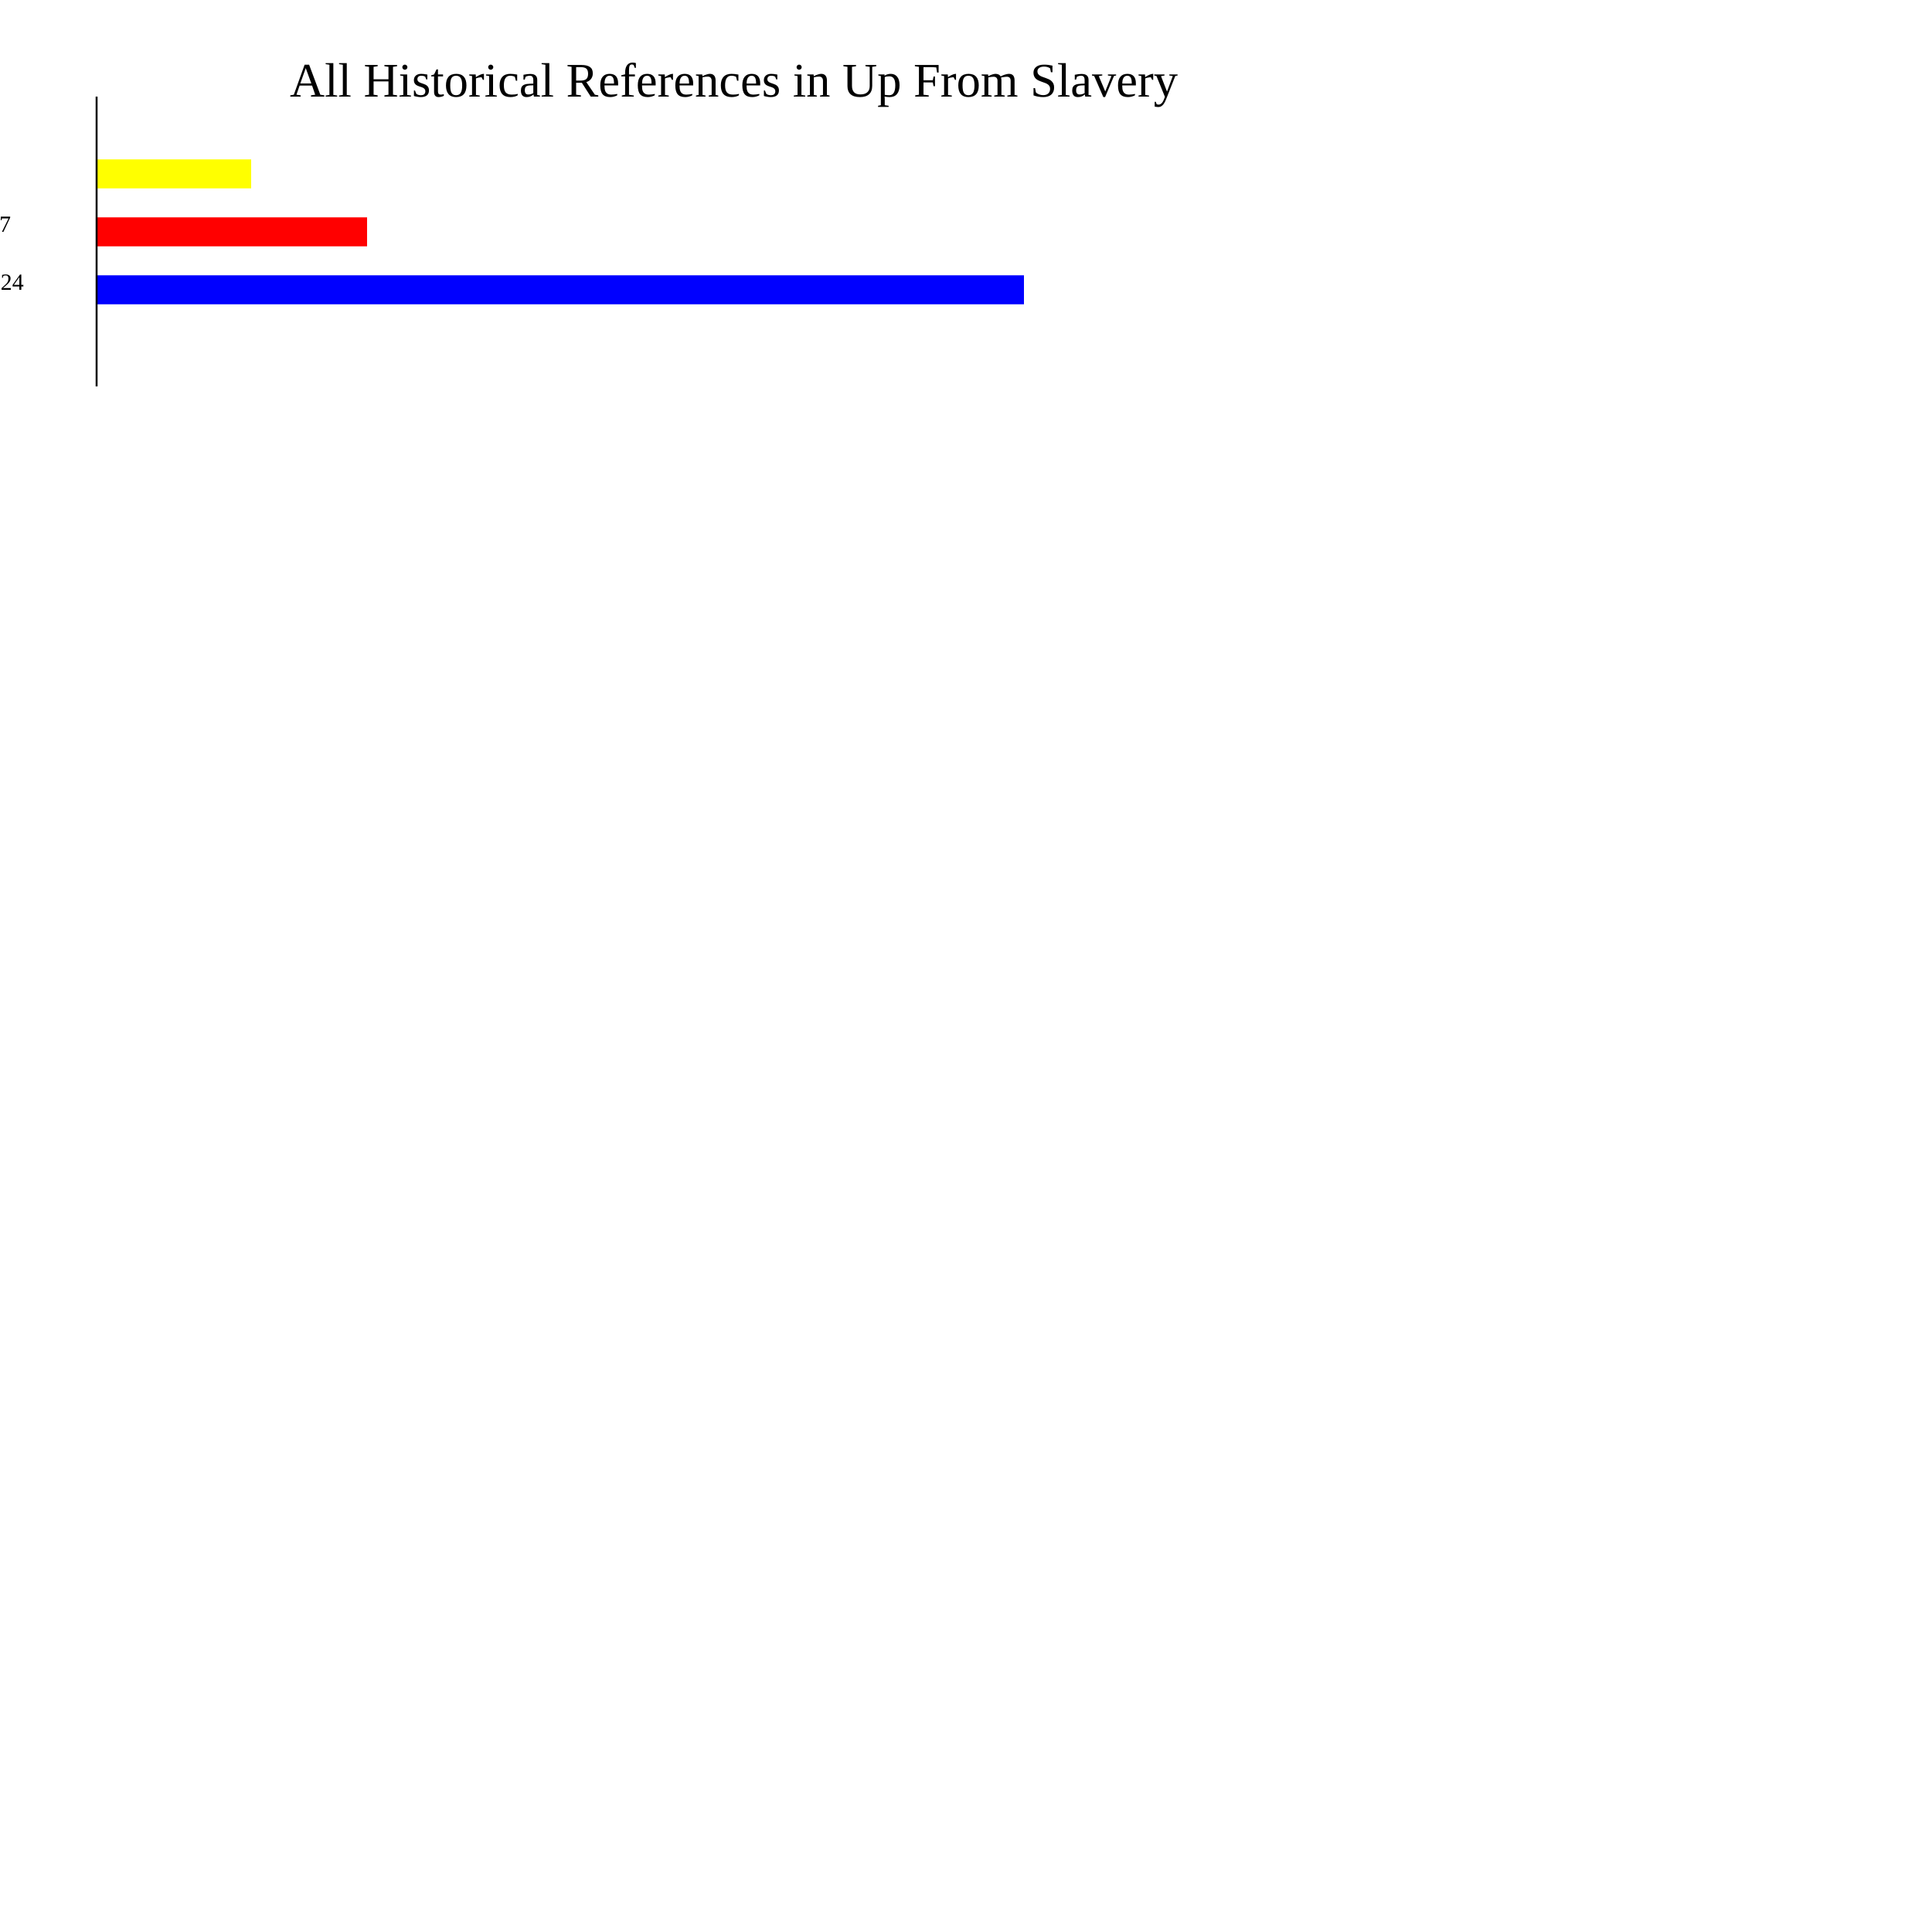
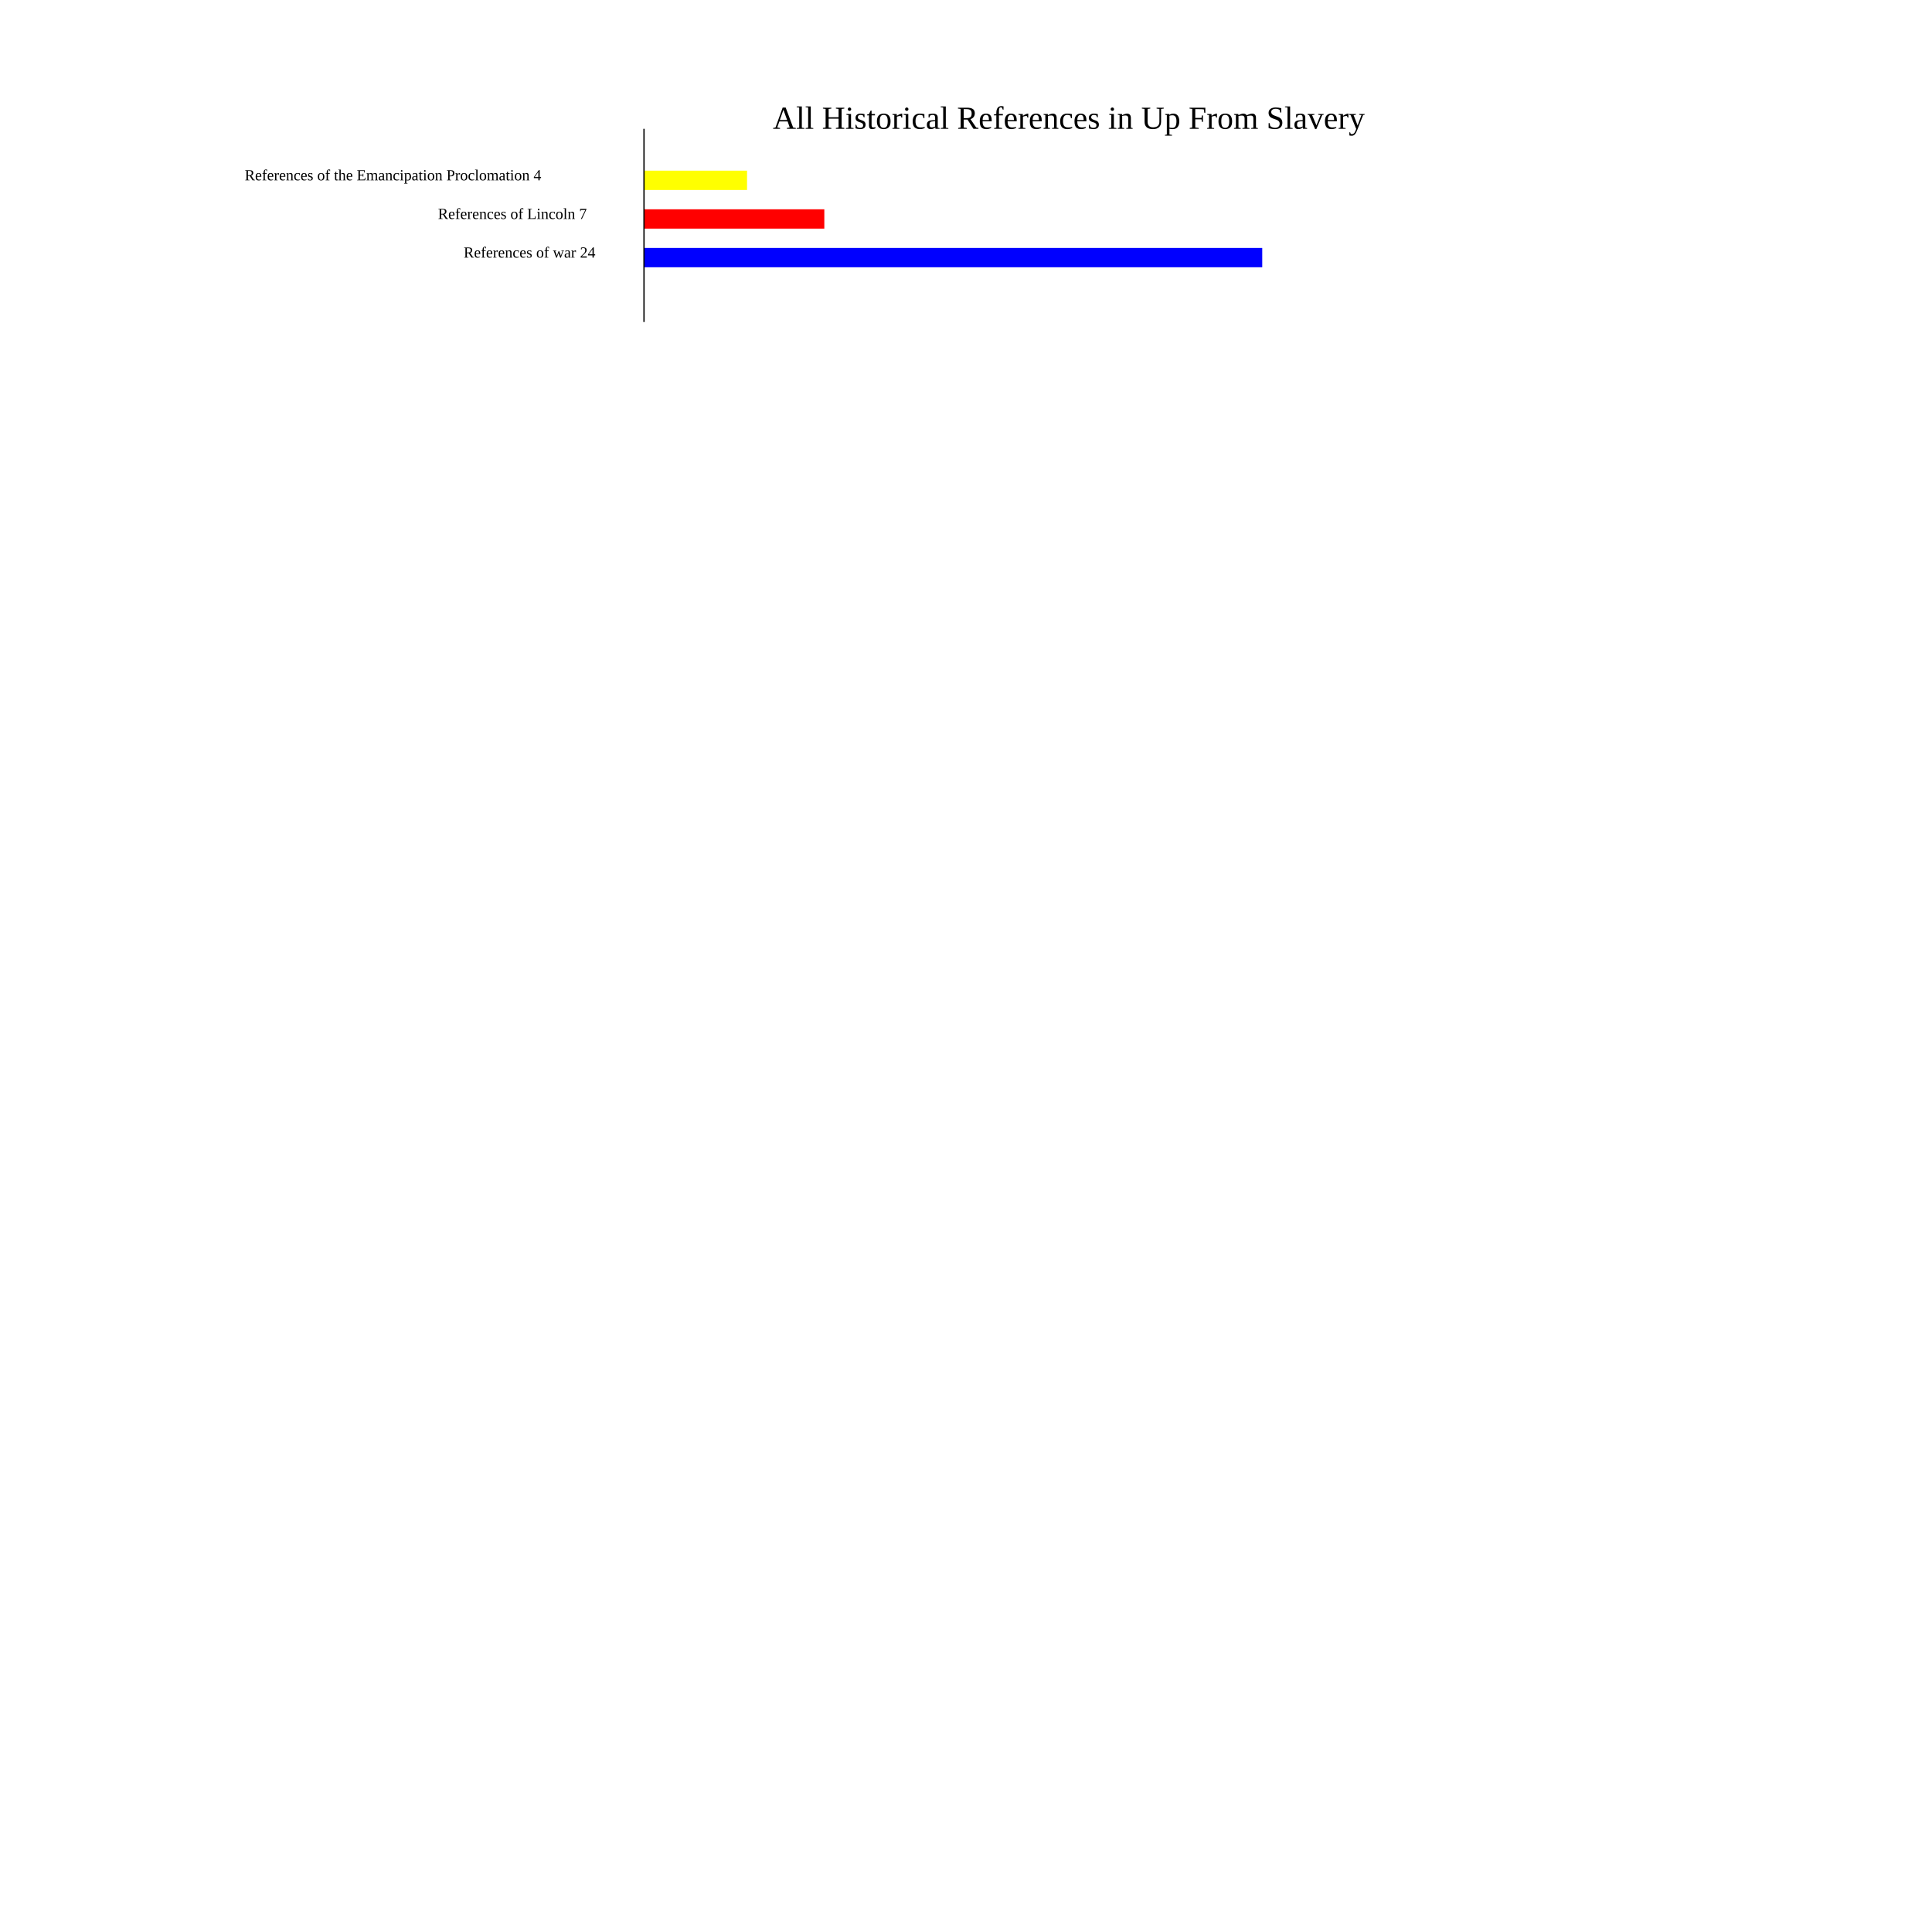
- <svg xmlns="http://www.w3.org/2000/svg" viewBox="0 0 1000 1000">
-   <g transform="translate(50,50)">
+ <svg xmlns="http://www.w3.org/2000/svg" viewBox="0 0 1500 1500">
+   <g transform="translate(500,100)">
    <line x1="0" x2="480" y1="100" y2="100" stroke="blue" stroke-width="15" />
    <line x1="0" x2="140" y1="70" y2="70" stroke="red" stroke-width="15" />
    <line x1="0" x2="80" y1="40" y2="40" stroke="yellow" stroke-width="15" />
    <line x1="0" x2="0" y1="0" y2="150" stroke="black" stroke-width="1" />
    <text x="-140" y="100" text-anchor="right">References of war 24</text>
    <text x="-160" y="70" text-anchor="right">References of Lincoln 7</text>
    <text x="-310" y="40" text-anchor="right">References of the Emancipation Proclomation 4</text>
    <text x="100" y="0" font-size="25" text-anchor="left">All Historical References in Up From Slavery</text>
  </g>
</svg>
